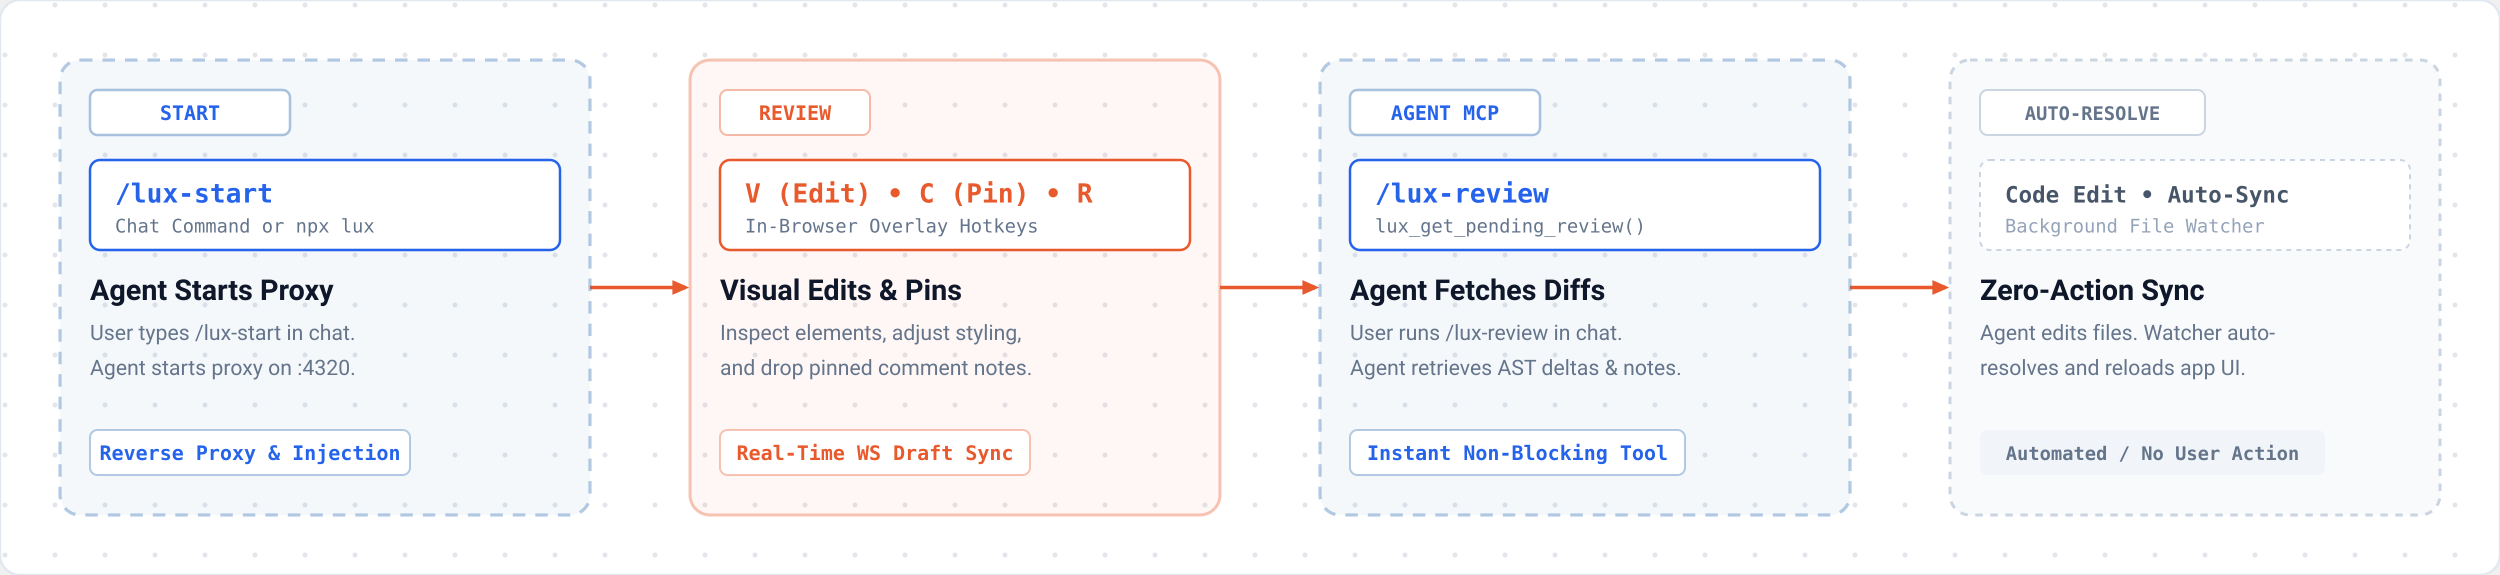
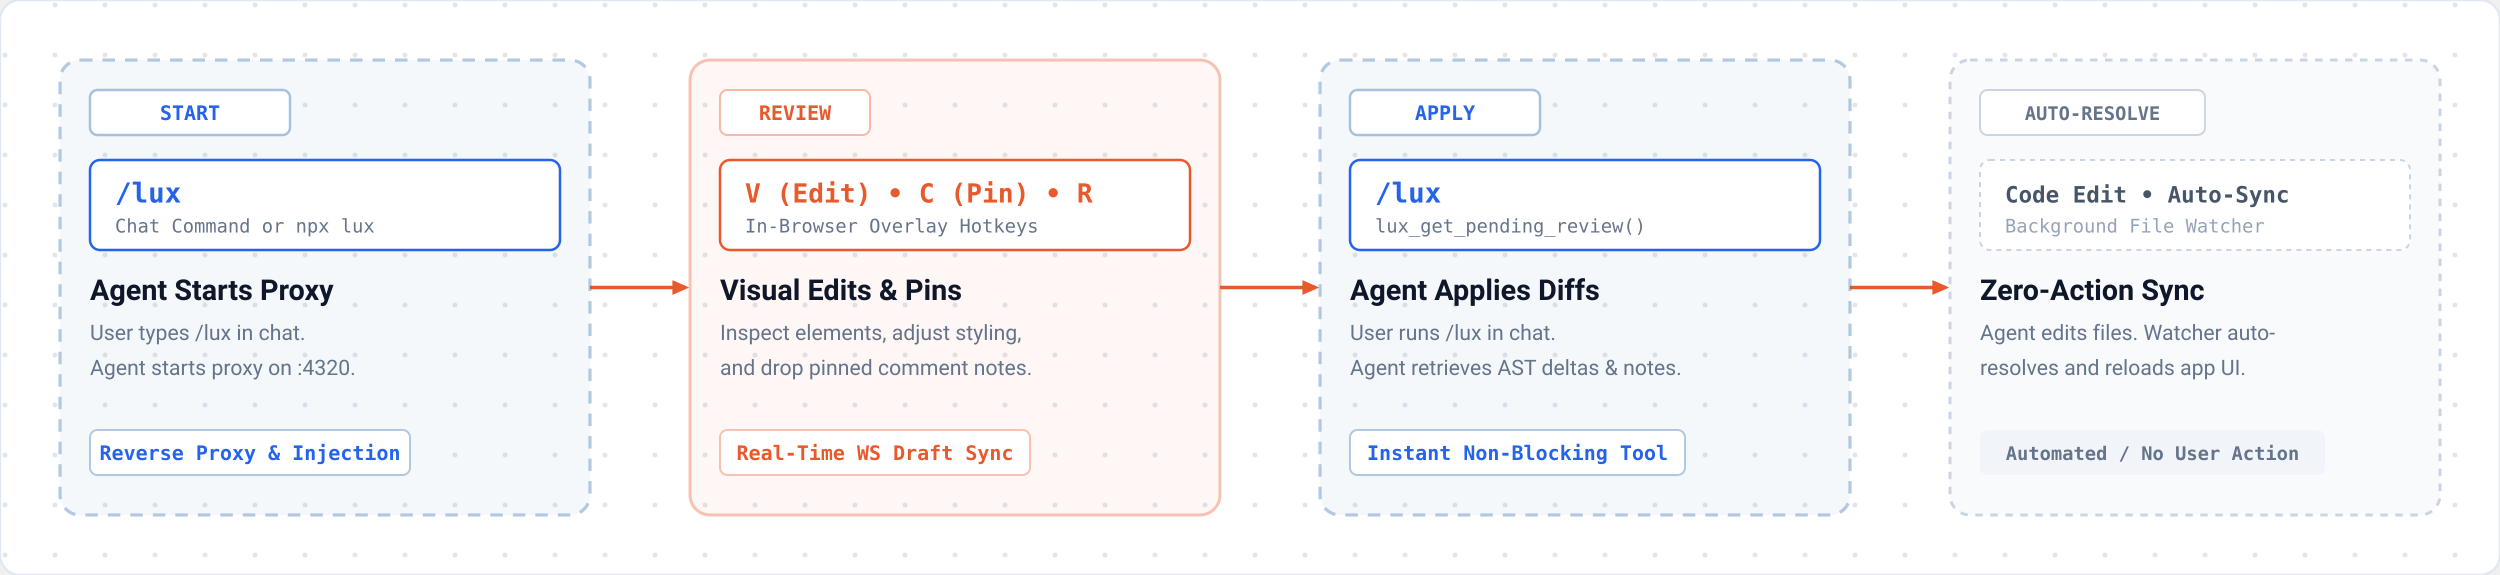
<svg xmlns="http://www.w3.org/2000/svg" viewBox="0 0 1000 230" width="100%" height="100%">
  <defs>
    <marker id="arr-accent" viewBox="0 0 10 10" refX="6" refY="5" markerWidth="6" markerHeight="6" orient="auto-start-reverse">
      <path d="M 0 1.5 L 8 5 L 0 8.5 z" fill="#e8592c" />
    </marker>
    <pattern id="dotGrid" width="20" height="20" patternUnits="userSpaceOnUse">
      <circle cx="2" cy="2" r="1" fill="#e2e5eb" />
    </pattern>
    <style>
      .bg-panel { fill: #f8fafc; stroke: #e2e8f0; }
      .text-title { font-family: ui-sans-serif, system-ui, -apple-system, BlinkMacSystemFont, "Segoe UI", Roboto, sans-serif; font-weight: 600; fill: #0f172a; font-size: 11.5px; }
      .text-body { font-family: ui-sans-serif, system-ui, -apple-system, BlinkMacSystemFont, "Segoe UI", Roboto, sans-serif; fill: #64748b; font-size: 8.5px; }
      .text-mono { font-family: ui-monospace, SFMono-Regular, Menlo, Monaco, Consolas, monospace; }
      .agent-box { fill: rgba(43, 108, 176, 0.05); stroke: rgba(43, 108, 176, 0.35); stroke-width: 1.3; stroke-dasharray: 5,4; }
      .review-box { fill: rgba(232, 89, 44, 0.05); stroke: rgba(232, 89, 44, 0.35); stroke-width: 1.2; }
      .auto-box { fill: #f8fafc; stroke: #cbd5e1; stroke-width: 1.2; stroke-dasharray: 3,3; }
    </style>
  </defs>
  <rect width="1000" height="230" fill="#ffffff" rx="8" stroke="#e2e8f0" stroke-width="1" />
  <rect width="1000" height="230" fill="url(#dotGrid)" rx="8" />
  <path d="M 236,115 H 274" fill="none" stroke="#e8592c" stroke-width="1.4" marker-end="url(#arr-accent)" />
  <path d="M 488,115 H 526" fill="none" stroke="#e8592c" stroke-width="1.4" marker-end="url(#arr-accent)" />
  <path d="M 740,115 H 778" fill="none" stroke="#e8592c" stroke-width="1.4" marker-end="url(#arr-accent)" />
  <g id="flow-step-1">
    <rect x="24" y="24" width="212" height="182" rx="8" class="agent-box" />
    <rect x="36" y="36" width="80" height="18" rx="3" fill="#ffffff" stroke="rgba(43, 108, 176, 0.4)" stroke-width="1" />
    <text x="76" y="48" fill="#2563eb" font-size="8" class="text-mono" font-weight="700" text-anchor="middle">START</text>
    <rect x="36" y="64" width="188" height="36" rx="4" fill="#ffffff" stroke="#2563eb" stroke-width="1" />
-     <text x="46" y="81" fill="#2563eb" font-size="10.5" class="text-mono" font-weight="700">/lux-start</text>
+     <text x="46" y="81" fill="#2563eb" font-size="11" class="text-mono" font-weight="700">/lux</text>
    <text x="46" y="93" fill="#64748b" font-size="7.5" class="text-mono">Chat Command or npx lux</text>
    <text x="36" y="120" class="text-title">Agent Starts Proxy</text>
-     <text x="36" y="136" class="text-body">User types /lux-start in chat.</text>
+     <text x="36" y="136" class="text-body">User types /lux in chat.</text>
    <text x="36" y="150" class="text-body">Agent starts proxy on :4320.</text>
    <rect x="36" y="172" width="128" height="18" rx="3" fill="#ffffff" stroke="rgba(43, 108, 176, 0.35)" stroke-width="0.8" />
    <text x="100" y="184" fill="#2563eb" font-size="8" class="text-mono" font-weight="600" text-anchor="middle">Reverse Proxy &amp; Injection</text>
  </g>
  <g id="flow-step-2">
    <rect x="276" y="24" width="212" height="182" rx="8" class="review-box" />
    <rect x="288" y="36" width="60" height="18" rx="3" fill="#ffffff" stroke="rgba(232, 89, 44, 0.4)" stroke-width="0.8" />
    <text x="318" y="48" fill="#e8592c" font-size="8" class="text-mono" font-weight="700" text-anchor="middle">REVIEW</text>
    <rect x="288" y="64" width="188" height="36" rx="4" fill="#ffffff" stroke="#e8592c" stroke-width="1" />
    <text x="298" y="81" fill="#e8592c" font-size="10.5" class="text-mono" font-weight="700">V (Edit) • C (Pin) • R</text>
    <text x="298" y="93" fill="#64748b" font-size="7.5" class="text-mono">In-Browser Overlay Hotkeys</text>
    <text x="288" y="120" class="text-title">Visual Edits &amp; Pins</text>
    <text x="288" y="136" class="text-body">Inspect elements, adjust styling,</text>
    <text x="288" y="150" class="text-body">and drop pinned comment notes.</text>
    <rect x="288" y="172" width="124" height="18" rx="3" fill="#ffffff" stroke="rgba(232, 89, 44, 0.35)" stroke-width="0.8" />
    <text x="350" y="184" fill="#e8592c" font-size="8" class="text-mono" font-weight="600" text-anchor="middle">Real-Time WS Draft Sync</text>
  </g>
  <g id="flow-step-3">
    <rect x="528" y="24" width="212" height="182" rx="8" class="agent-box" />
    <rect x="540" y="36" width="76" height="18" rx="3" fill="#ffffff" stroke="rgba(43, 108, 176, 0.4)" stroke-width="1" />
-     <text x="578" y="48" fill="#2563eb" font-size="8" class="text-mono" font-weight="700" text-anchor="middle">AGENT MCP</text>
+     <text x="578" y="48" fill="#2563eb" font-size="8" class="text-mono" font-weight="700" text-anchor="middle">APPLY</text>
    <rect x="540" y="64" width="188" height="36" rx="4" fill="#ffffff" stroke="#2563eb" stroke-width="1" />
-     <text x="550" y="81" fill="#2563eb" font-size="10.5" class="text-mono" font-weight="700">/lux-review</text>
+     <text x="550" y="81" fill="#2563eb" font-size="11" class="text-mono" font-weight="700">/lux</text>
    <text x="550" y="93" fill="#64748b" font-size="7.5" class="text-mono">lux_get_pending_review()</text>
-     <text x="540" y="120" class="text-title">Agent Fetches Diffs</text>
-     <text x="540" y="136" class="text-body">User runs /lux-review in chat.</text>
+     <text x="540" y="120" class="text-title">Agent Applies Diffs</text>
+     <text x="540" y="136" class="text-body">User runs /lux in chat.</text>
    <text x="540" y="150" class="text-body">Agent retrieves AST deltas &amp; notes.</text>
    <rect x="540" y="172" width="134" height="18" rx="3" fill="#ffffff" stroke="rgba(43, 108, 176, 0.35)" stroke-width="0.8" />
    <text x="607" y="184" fill="#2563eb" font-size="8" class="text-mono" font-weight="600" text-anchor="middle">Instant Non-Blocking Tool</text>
  </g>
  <g id="flow-step-4">
    <rect x="780" y="24" width="196" height="182" rx="8" class="auto-box" />
    <rect x="792" y="36" width="90" height="18" rx="3" fill="#ffffff" stroke="#cbd5e1" stroke-width="0.8" />
    <text x="837" y="48" fill="#64748b" font-size="7.5" class="text-mono" font-weight="700" text-anchor="middle">AUTO-RESOLVE</text>
    <rect x="792" y="64" width="172" height="36" rx="4" fill="#ffffff" stroke="#cbd5e1" stroke-width="0.8" stroke-dasharray="2,2" />
    <text x="802" y="81" fill="#475569" font-size="9" class="text-mono" font-weight="700">Code Edit • Auto-Sync</text>
    <text x="802" y="93" fill="#94a3b8" font-size="7.5" class="text-mono">Background File Watcher</text>
    <text x="792" y="120" class="text-title">Zero-Action Sync</text>
    <text x="792" y="136" class="text-body">Agent edits files. Watcher auto-</text>
    <text x="792" y="150" class="text-body">resolves and reloads app UI.</text>
    <rect x="792" y="172" width="138" height="18" rx="3" fill="#f1f5f9" />
    <text x="861" y="184" fill="#64748b" font-size="7.5" class="text-mono" font-weight="600" text-anchor="middle">Automated / No User Action</text>
  </g>
</svg>
